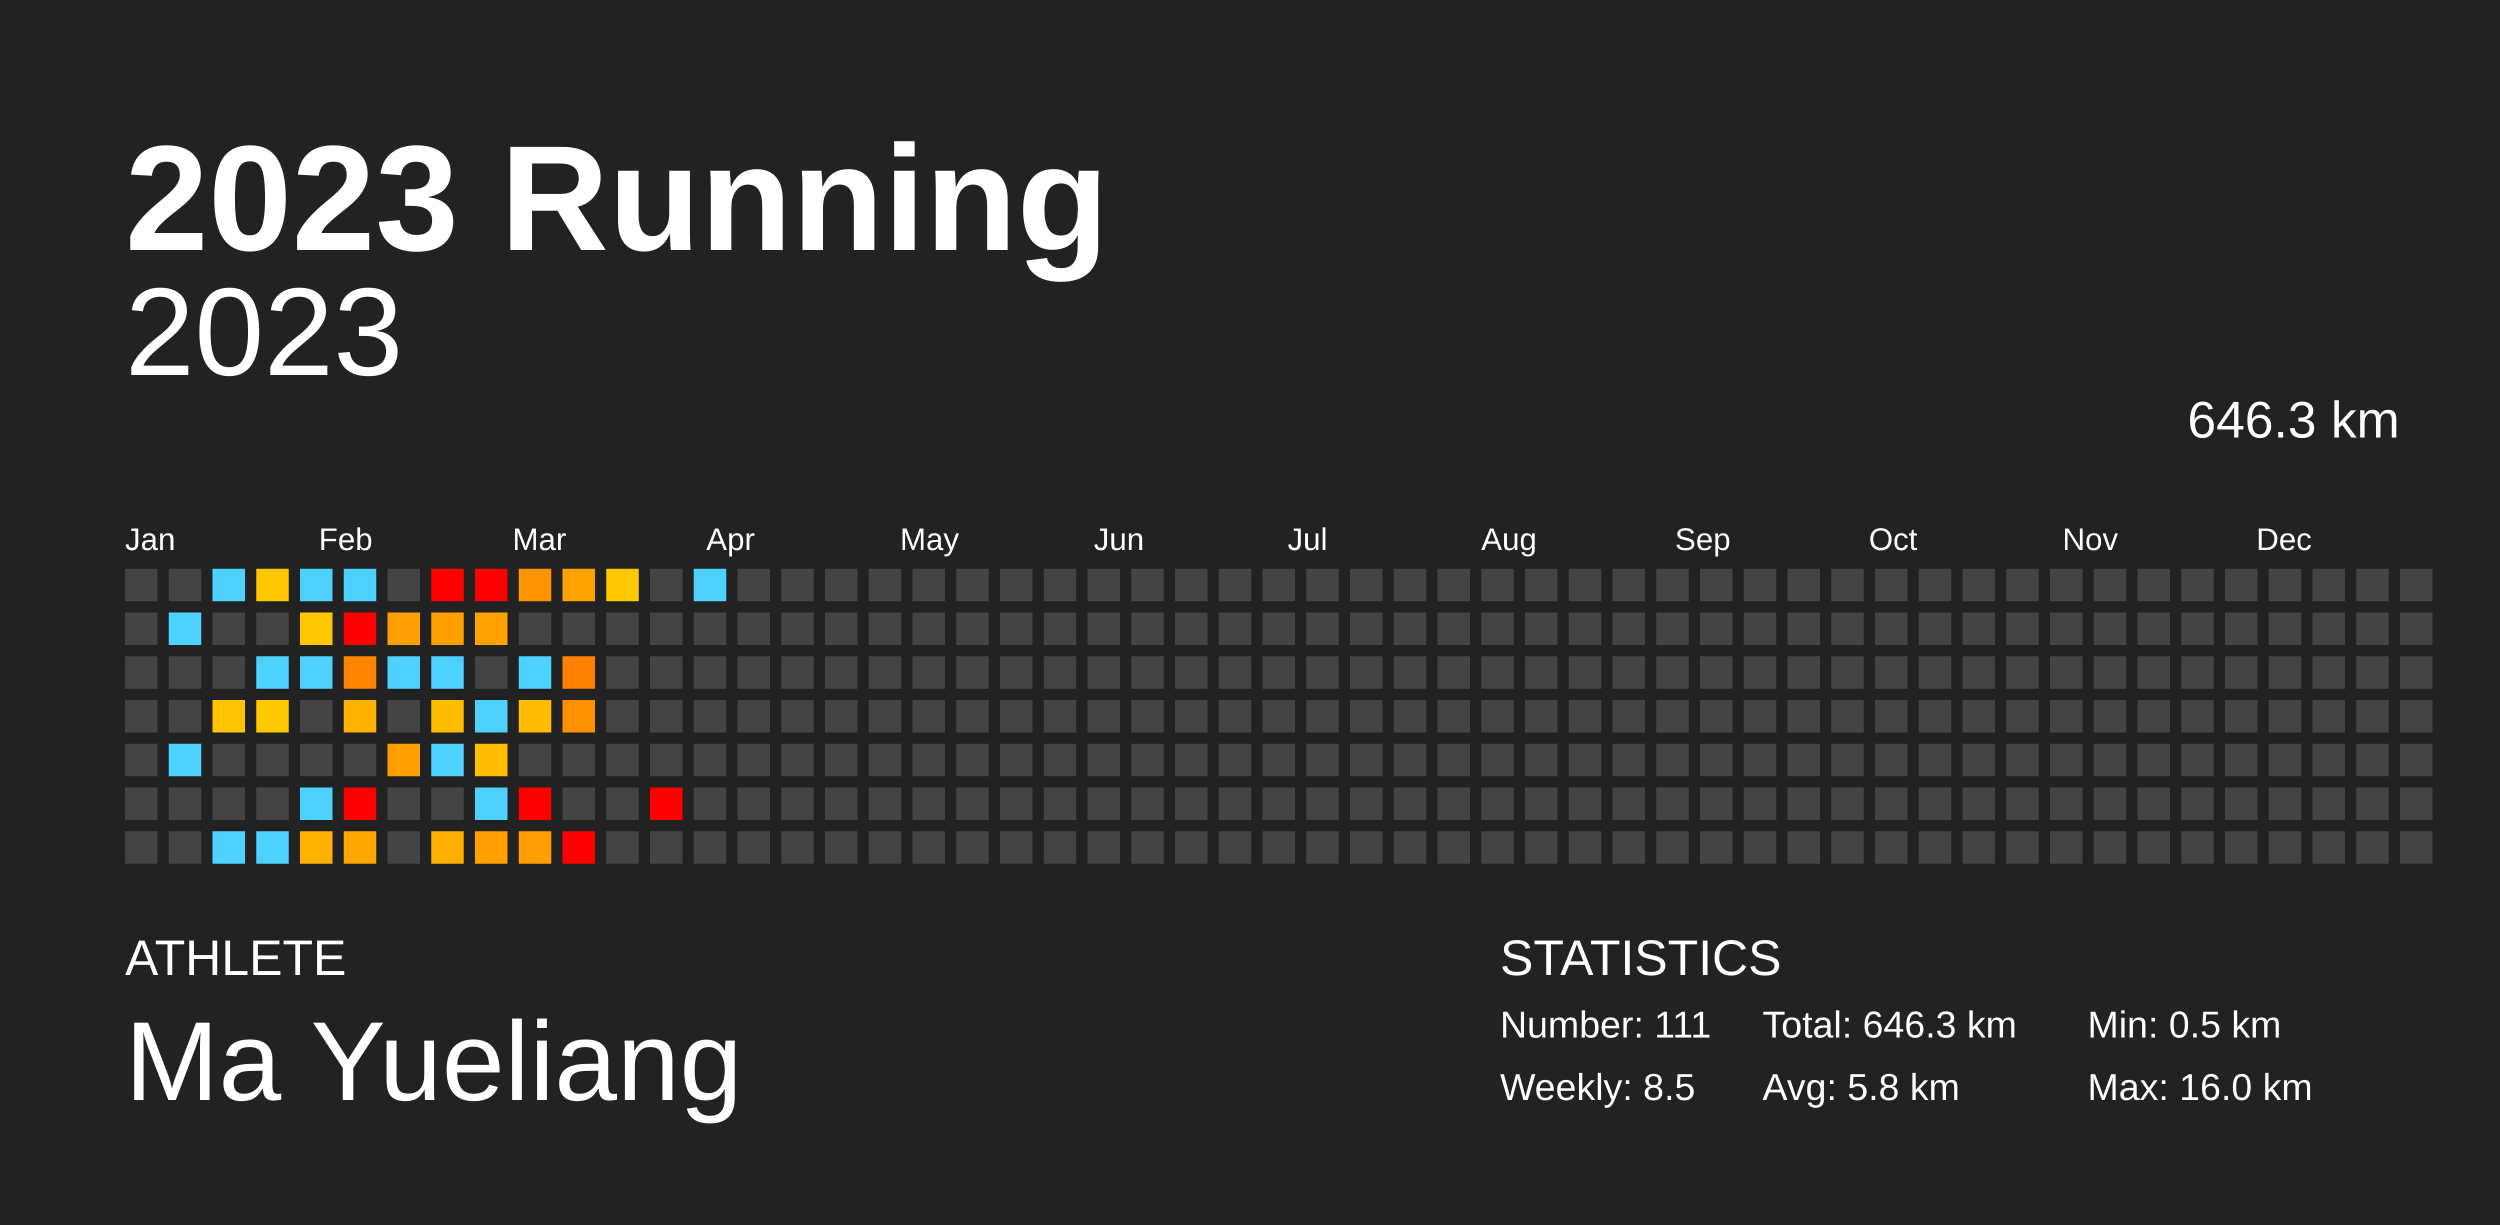
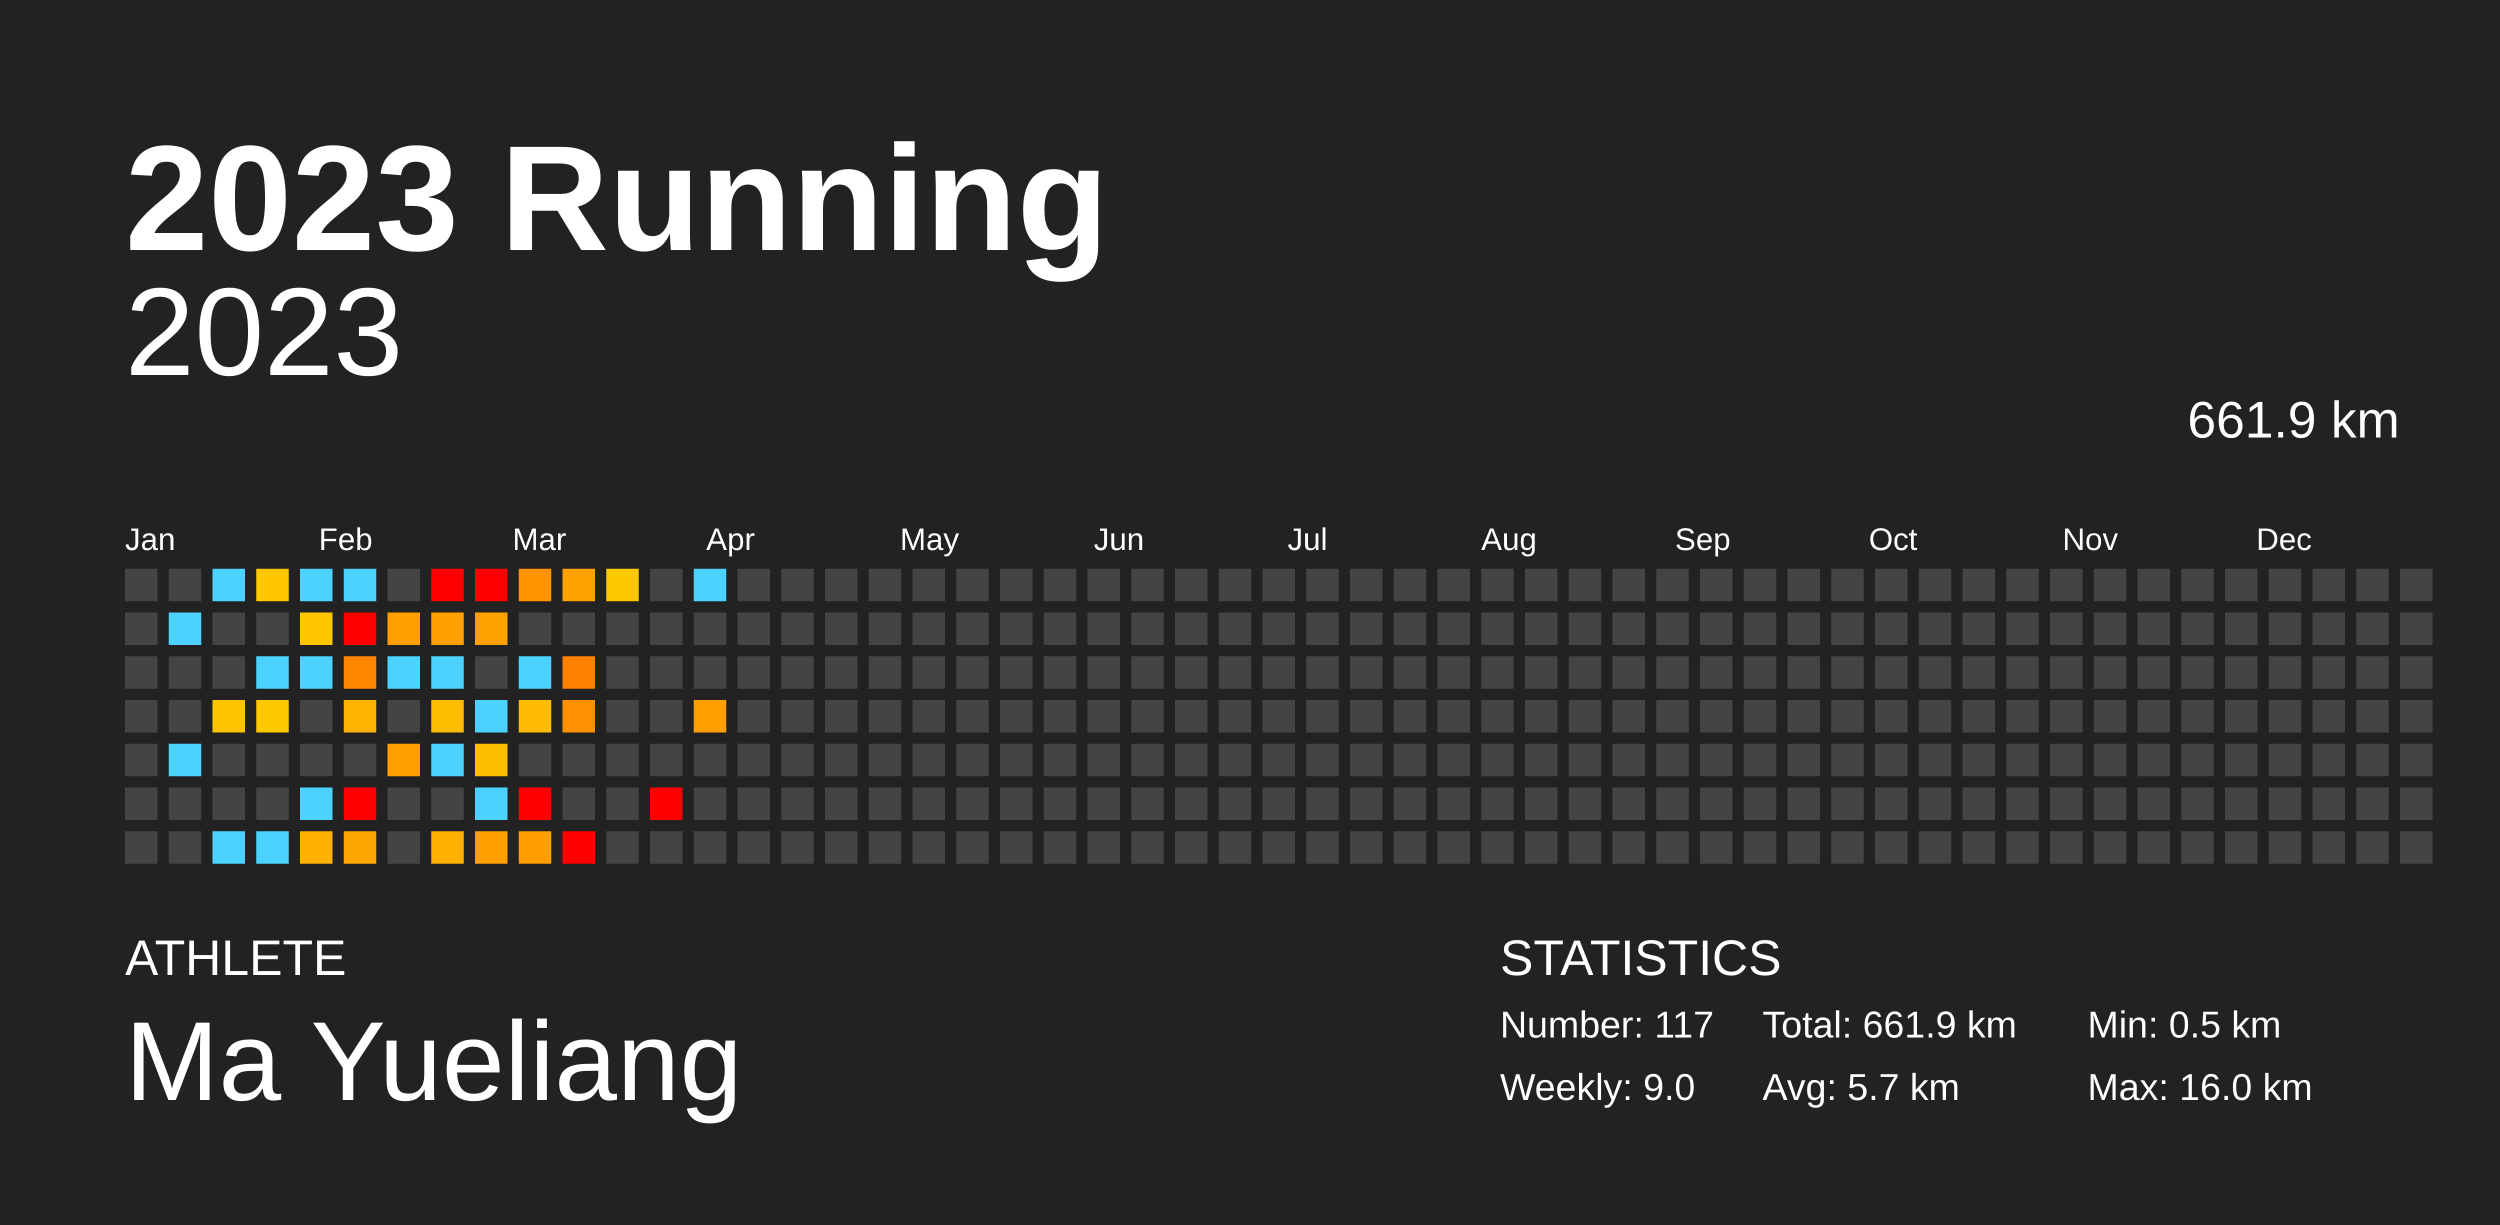
<svg xmlns="http://www.w3.org/2000/svg" baseProfile="full" height="98mm" version="1.1" viewBox="0,0,200,98" width="200mm">
  <defs />
  <rect fill="#222222" height="98" width="200" x="0" y="0" />
  <text fill="#FFFFFF" style="font-size:12px; font-family:Arial; font-weight:bold;" x="10" y="20">2023 Running</text>
  <text fill="#FFFFFF" style="font-size:4px; font-family:Arial" x="10" y="78">ATHLETE</text>
  <text fill="#FFFFFF" style="font-size:9px; font-family:Arial" x="10" y="88">Ma Yueliang</text>
  <text fill="#FFFFFF" style="font-size:4px; font-family:Arial" x="120" y="78">STATISTICS</text>
-   <text fill="#FFFFFF" style="font-size:3px; font-family:Arial" x="120" y="83">Number: 111</text>
-   <text fill="#FFFFFF" style="font-size:3px; font-family:Arial" x="120" y="88">Weekly: 8.5</text>
-   <text fill="#FFFFFF" style="font-size:3px; font-family:Arial" x="141" y="83">Total: 646.3 km</text>
-   <text fill="#FFFFFF" style="font-size:3px; font-family:Arial" x="141" y="88">Avg: 5.8 km</text>
+   <text fill="#FFFFFF" style="font-size:3px; font-family:Arial" x="120" y="83">Number: 117</text>
+   <text fill="#FFFFFF" style="font-size:3px; font-family:Arial" x="120" y="88">Weekly: 9.0</text>
+   <text fill="#FFFFFF" style="font-size:3px; font-family:Arial" x="141" y="83">Total: 661.9 km</text>
+   <text fill="#FFFFFF" style="font-size:3px; font-family:Arial" x="141" y="88">Avg: 5.7 km</text>
  <text fill="#FFFFFF" style="font-size:3px; font-family:Arial" x="167" y="83">Min: 0.5 km</text>
  <text fill="#FFFFFF" style="font-size:3px; font-family:Arial" x="167" y="88">Max: 16.0 km</text>
  <text alignment-baseline="hanging" fill="#FFFFFF" style="font-size:10.0px; font-family:Arial;" x="10" y="30">2023</text>
-   <text alignment-baseline="hanging" fill="#FFFFFF" style="font-size:4.125px; font-family:Arial;" x="175" y="35">646.3 km</text>
+   <text alignment-baseline="hanging" fill="#FFFFFF" style="font-size:4.125px; font-family:Arial;" x="175" y="35">661.9 km</text>
  <text fill="#FFFFFF" style="font-size:2.5px; font-family:Arial" x="10.0" y="44">Jan</text>
  <text fill="#FFFFFF" style="font-size:2.5px; font-family:Arial" x="25.5" y="44">Feb</text>
  <text fill="#FFFFFF" style="font-size:2.5px; font-family:Arial" x="41.0" y="44">Mar</text>
  <text fill="#FFFFFF" style="font-size:2.5px; font-family:Arial" x="56.5" y="44">Apr</text>
  <text fill="#FFFFFF" style="font-size:2.5px; font-family:Arial" x="72.0" y="44">May</text>
  <text fill="#FFFFFF" style="font-size:2.5px; font-family:Arial" x="87.5" y="44">Jun</text>
  <text fill="#FFFFFF" style="font-size:2.5px; font-family:Arial" x="103.0" y="44">Jul</text>
  <text fill="#FFFFFF" style="font-size:2.5px; font-family:Arial" x="118.5" y="44">Aug</text>
  <text fill="#FFFFFF" style="font-size:2.5px; font-family:Arial" x="134.0" y="44">Sep</text>
  <text fill="#FFFFFF" style="font-size:2.5px; font-family:Arial" x="149.5" y="44">Oct</text>
  <text fill="#FFFFFF" style="font-size:2.5px; font-family:Arial" x="165.0" y="44">Nov</text>
  <text fill="#FFFFFF" style="font-size:2.5px; font-family:Arial" x="180.5" y="44">Dec</text>
  <rect fill="#444444" height="2.6" width="2.6" x="10.0" y="45.5" />
  <rect fill="#444444" height="2.6" width="2.6" x="10.0" y="49.0" />
  <rect fill="#444444" height="2.6" width="2.6" x="10.0" y="52.5" />
  <rect fill="#444444" height="2.6" width="2.6" x="10.0" y="56.0" />
  <rect fill="#444444" height="2.6" width="2.6" x="10.0" y="59.5" />
  <rect fill="#444444" height="2.6" width="2.6" x="10.0" y="63.0" />
  <rect fill="#444444" height="2.6" width="2.6" x="10.0" y="66.5" />
  <rect fill="#444444" height="2.6" width="2.6" x="13.5" y="45.5" />
  <rect fill="#4dd2ff" height="2.6" width="2.6" x="13.5" y="49.0" />
  <rect fill="#444444" height="2.6" width="2.6" x="13.5" y="52.5" />
  <rect fill="#444444" height="2.6" width="2.6" x="13.5" y="56.0" />
  <rect fill="#4dd2ff" height="2.6" width="2.6" x="13.5" y="59.5" />
  <rect fill="#444444" height="2.6" width="2.6" x="13.5" y="63.0" />
  <rect fill="#444444" height="2.6" width="2.6" x="13.5" y="66.5" />
  <rect fill="#4dd2ff" height="2.6" width="2.6" x="17.0" y="45.5" />
  <rect fill="#444444" height="2.6" width="2.6" x="17.0" y="49.0" />
  <rect fill="#444444" height="2.6" width="2.6" x="17.0" y="52.5" />
  <rect fill="#ffc300" height="2.6" width="2.6" x="17.0" y="56.0" />
  <rect fill="#444444" height="2.6" width="2.6" x="17.0" y="59.5" />
  <rect fill="#444444" height="2.6" width="2.6" x="17.0" y="63.0" />
  <rect fill="#4dd2ff" height="2.6" width="2.6" x="17.0" y="66.5" />
  <rect fill="#ffc700" height="2.6" width="2.6" x="20.5" y="45.5" />
  <rect fill="#444444" height="2.6" width="2.6" x="20.5" y="49.0" />
  <rect fill="#4dd2ff" height="2.6" width="2.6" x="20.5" y="52.5" />
  <rect fill="#ffc900" height="2.6" width="2.6" x="20.5" y="56.0" />
  <rect fill="#444444" height="2.6" width="2.6" x="20.5" y="59.5" />
  <rect fill="#444444" height="2.6" width="2.6" x="20.5" y="63.0" />
  <rect fill="#4dd2ff" height="2.6" width="2.6" x="20.5" y="66.5" />
  <rect fill="#4dd2ff" height="2.6" width="2.6" x="24.0" y="45.5" />
  <rect fill="#ffc700" height="2.6" width="2.6" x="24.0" y="49.0" />
  <rect fill="#4dd2ff" height="2.6" width="2.6" x="24.0" y="52.5" />
  <rect fill="#444444" height="2.6" width="2.6" x="24.0" y="56.0" />
  <rect fill="#444444" height="2.6" width="2.6" x="24.0" y="59.5" />
  <rect fill="#4dd2ff" height="2.6" width="2.6" x="24.0" y="63.0" />
  <rect fill="#ffb000" height="2.6" width="2.6" x="24.0" y="66.5" />
  <rect fill="#4dd2ff" height="2.6" width="2.6" x="27.5" y="45.5" />
  <rect fill="red" height="2.6" width="2.6" x="27.5" y="49.0" />
  <rect fill="#ff8400" height="2.6" width="2.6" x="27.5" y="52.5" />
  <rect fill="#ffb300" height="2.6" width="2.6" x="27.5" y="56.0" />
  <rect fill="#444444" height="2.6" width="2.6" x="27.5" y="59.5" />
  <rect fill="red" height="2.6" width="2.6" x="27.5" y="63.0" />
  <rect fill="#ffa700" height="2.6" width="2.6" x="27.5" y="66.5" />
  <rect fill="#444444" height="2.6" width="2.6" x="31.0" y="45.5" />
  <rect fill="#ff9f00" height="2.6" width="2.6" x="31.0" y="49.0" />
  <rect fill="#4dd2ff" height="2.6" width="2.6" x="31.0" y="52.5" />
  <rect fill="#444444" height="2.6" width="2.6" x="31.0" y="56.0" />
  <rect fill="#ffa000" height="2.6" width="2.6" x="31.0" y="59.5" />
  <rect fill="#444444" height="2.6" width="2.6" x="31.0" y="63.0" />
  <rect fill="#444444" height="2.6" width="2.6" x="31.0" y="66.5" />
  <rect fill="red" height="2.6" width="2.6" x="34.5" y="45.5" />
  <rect fill="#ff9f00" height="2.6" width="2.6" x="34.5" y="49.0" />
  <rect fill="#4dd2ff" height="2.6" width="2.6" x="34.5" y="52.5" />
  <rect fill="#ffbd00" height="2.6" width="2.6" x="34.5" y="56.0" />
  <rect fill="#4dd2ff" height="2.6" width="2.6" x="34.5" y="59.5" />
  <rect fill="#444444" height="2.6" width="2.6" x="34.5" y="63.0" />
  <rect fill="#ffaf00" height="2.6" width="2.6" x="34.5" y="66.5" />
  <rect fill="red" height="2.6" width="2.6" x="38.0" y="45.5" />
  <rect fill="#ffa100" height="2.6" width="2.6" x="38.0" y="49.0" />
  <rect fill="#444444" height="2.6" width="2.6" x="38.0" y="52.5" />
  <rect fill="#4dd2ff" height="2.6" width="2.6" x="38.0" y="56.0" />
  <rect fill="#ffbd00" height="2.6" width="2.6" x="38.0" y="59.5" />
  <rect fill="#4dd2ff" height="2.6" width="2.6" x="38.0" y="63.0" />
  <rect fill="#ff9f00" height="2.6" width="2.6" x="38.0" y="66.5" />
  <rect fill="#ff9300" height="2.6" width="2.6" x="41.5" y="45.5" />
  <rect fill="#444444" height="2.6" width="2.6" x="41.5" y="49.0" />
  <rect fill="#4dd2ff" height="2.6" width="2.6" x="41.5" y="52.5" />
  <rect fill="#ffbc00" height="2.6" width="2.6" x="41.5" y="56.0" />
  <rect fill="#444444" height="2.6" width="2.6" x="41.5" y="59.5" />
  <rect fill="red" height="2.6" width="2.6" x="41.5" y="63.0" />
  <rect fill="#ff9e00" height="2.6" width="2.6" x="41.5" y="66.5" />
  <rect fill="#ffa200" height="2.6" width="2.6" x="45.0" y="45.5" />
  <rect fill="#444444" height="2.6" width="2.6" x="45.0" y="49.0" />
  <rect fill="#ff8100" height="2.6" width="2.6" x="45.0" y="52.5" />
  <rect fill="#ff9000" height="2.6" width="2.6" x="45.0" y="56.0" />
  <rect fill="#444444" height="2.6" width="2.6" x="45.0" y="59.5" />
  <rect fill="#444444" height="2.6" width="2.6" x="45.0" y="63.0" />
  <rect fill="red" height="2.6" width="2.6" x="45.0" y="66.5" />
  <rect fill="#ffc900" height="2.6" width="2.6" x="48.5" y="45.5" />
  <rect fill="#444444" height="2.6" width="2.6" x="48.5" y="49.0" />
  <rect fill="#444444" height="2.6" width="2.6" x="48.5" y="52.5" />
  <rect fill="#444444" height="2.6" width="2.6" x="48.5" y="56.0" />
  <rect fill="#444444" height="2.6" width="2.6" x="48.5" y="59.5" />
  <rect fill="#444444" height="2.6" width="2.6" x="48.5" y="63.0" />
  <rect fill="#444444" height="2.6" width="2.6" x="48.5" y="66.5" />
  <rect fill="#444444" height="2.6" width="2.6" x="52.0" y="45.5" />
  <rect fill="#444444" height="2.6" width="2.6" x="52.0" y="49.0" />
  <rect fill="#444444" height="2.6" width="2.6" x="52.0" y="52.5" />
  <rect fill="#444444" height="2.6" width="2.6" x="52.0" y="56.0" />
  <rect fill="#444444" height="2.6" width="2.6" x="52.0" y="59.5" />
  <rect fill="red" height="2.6" width="2.6" x="52.0" y="63.0" />
  <rect fill="#444444" height="2.6" width="2.6" x="52.0" y="66.5" />
  <rect fill="#4dd2ff" height="2.6" width="2.6" x="55.5" y="45.5" />
  <rect fill="#444444" height="2.6" width="2.6" x="55.5" y="49.0" />
  <rect fill="#444444" height="2.6" width="2.6" x="55.5" y="52.5" />
-   <rect fill="#444444" height="2.6" width="2.6" x="55.5" y="56.0" />
+   <rect fill="#ffa000" height="2.6" width="2.6" x="55.5" y="56.0" />
  <rect fill="#444444" height="2.6" width="2.6" x="55.5" y="59.5" />
  <rect fill="#444444" height="2.6" width="2.6" x="55.5" y="63.0" />
  <rect fill="#444444" height="2.6" width="2.6" x="55.5" y="66.5" />
  <rect fill="#444444" height="2.6" width="2.6" x="59.0" y="45.5" />
  <rect fill="#444444" height="2.6" width="2.6" x="59.0" y="49.0" />
  <rect fill="#444444" height="2.6" width="2.6" x="59.0" y="52.5" />
  <rect fill="#444444" height="2.6" width="2.6" x="59.0" y="56.0" />
  <rect fill="#444444" height="2.6" width="2.6" x="59.0" y="59.5" />
  <rect fill="#444444" height="2.6" width="2.6" x="59.0" y="63.0" />
  <rect fill="#444444" height="2.6" width="2.6" x="59.0" y="66.5" />
  <rect fill="#444444" height="2.6" width="2.6" x="62.5" y="45.5" />
  <rect fill="#444444" height="2.6" width="2.6" x="62.5" y="49.0" />
  <rect fill="#444444" height="2.6" width="2.6" x="62.5" y="52.5" />
  <rect fill="#444444" height="2.6" width="2.6" x="62.5" y="56.0" />
  <rect fill="#444444" height="2.6" width="2.6" x="62.5" y="59.5" />
  <rect fill="#444444" height="2.6" width="2.6" x="62.5" y="63.0" />
  <rect fill="#444444" height="2.6" width="2.6" x="62.5" y="66.5" />
  <rect fill="#444444" height="2.6" width="2.6" x="66.0" y="45.5" />
  <rect fill="#444444" height="2.6" width="2.6" x="66.0" y="49.0" />
  <rect fill="#444444" height="2.6" width="2.6" x="66.0" y="52.5" />
  <rect fill="#444444" height="2.6" width="2.6" x="66.0" y="56.0" />
  <rect fill="#444444" height="2.6" width="2.6" x="66.0" y="59.5" />
  <rect fill="#444444" height="2.6" width="2.6" x="66.0" y="63.0" />
  <rect fill="#444444" height="2.6" width="2.6" x="66.0" y="66.5" />
  <rect fill="#444444" height="2.6" width="2.6" x="69.5" y="45.5" />
  <rect fill="#444444" height="2.6" width="2.6" x="69.5" y="49.0" />
  <rect fill="#444444" height="2.6" width="2.6" x="69.5" y="52.5" />
  <rect fill="#444444" height="2.6" width="2.6" x="69.5" y="56.0" />
  <rect fill="#444444" height="2.6" width="2.6" x="69.5" y="59.5" />
  <rect fill="#444444" height="2.6" width="2.6" x="69.5" y="63.0" />
  <rect fill="#444444" height="2.6" width="2.6" x="69.5" y="66.5" />
  <rect fill="#444444" height="2.6" width="2.6" x="73.0" y="45.5" />
  <rect fill="#444444" height="2.6" width="2.6" x="73.0" y="49.0" />
  <rect fill="#444444" height="2.6" width="2.6" x="73.0" y="52.5" />
  <rect fill="#444444" height="2.6" width="2.6" x="73.0" y="56.0" />
  <rect fill="#444444" height="2.6" width="2.6" x="73.0" y="59.5" />
  <rect fill="#444444" height="2.6" width="2.6" x="73.0" y="63.0" />
  <rect fill="#444444" height="2.6" width="2.6" x="73.0" y="66.5" />
  <rect fill="#444444" height="2.6" width="2.6" x="76.5" y="45.5" />
  <rect fill="#444444" height="2.6" width="2.6" x="76.5" y="49.0" />
  <rect fill="#444444" height="2.6" width="2.6" x="76.5" y="52.5" />
  <rect fill="#444444" height="2.6" width="2.6" x="76.5" y="56.0" />
  <rect fill="#444444" height="2.6" width="2.6" x="76.5" y="59.5" />
  <rect fill="#444444" height="2.6" width="2.6" x="76.5" y="63.0" />
  <rect fill="#444444" height="2.6" width="2.6" x="76.5" y="66.5" />
  <rect fill="#444444" height="2.6" width="2.6" x="80.0" y="45.5" />
  <rect fill="#444444" height="2.6" width="2.6" x="80.0" y="49.0" />
  <rect fill="#444444" height="2.6" width="2.6" x="80.0" y="52.5" />
  <rect fill="#444444" height="2.6" width="2.6" x="80.0" y="56.0" />
  <rect fill="#444444" height="2.6" width="2.6" x="80.0" y="59.5" />
  <rect fill="#444444" height="2.6" width="2.6" x="80.0" y="63.0" />
  <rect fill="#444444" height="2.6" width="2.6" x="80.0" y="66.5" />
  <rect fill="#444444" height="2.6" width="2.6" x="83.5" y="45.5" />
  <rect fill="#444444" height="2.6" width="2.6" x="83.5" y="49.0" />
  <rect fill="#444444" height="2.6" width="2.6" x="83.5" y="52.5" />
  <rect fill="#444444" height="2.6" width="2.6" x="83.5" y="56.0" />
  <rect fill="#444444" height="2.6" width="2.6" x="83.5" y="59.5" />
  <rect fill="#444444" height="2.6" width="2.6" x="83.5" y="63.0" />
  <rect fill="#444444" height="2.6" width="2.6" x="83.5" y="66.5" />
  <rect fill="#444444" height="2.6" width="2.6" x="87.0" y="45.5" />
  <rect fill="#444444" height="2.6" width="2.6" x="87.0" y="49.0" />
  <rect fill="#444444" height="2.6" width="2.6" x="87.0" y="52.5" />
  <rect fill="#444444" height="2.6" width="2.6" x="87.0" y="56.0" />
  <rect fill="#444444" height="2.6" width="2.6" x="87.0" y="59.5" />
  <rect fill="#444444" height="2.6" width="2.6" x="87.0" y="63.0" />
  <rect fill="#444444" height="2.6" width="2.6" x="87.0" y="66.5" />
  <rect fill="#444444" height="2.6" width="2.6" x="90.5" y="45.5" />
  <rect fill="#444444" height="2.6" width="2.6" x="90.5" y="49.0" />
  <rect fill="#444444" height="2.6" width="2.6" x="90.5" y="52.5" />
  <rect fill="#444444" height="2.6" width="2.6" x="90.5" y="56.0" />
  <rect fill="#444444" height="2.6" width="2.6" x="90.5" y="59.5" />
  <rect fill="#444444" height="2.6" width="2.6" x="90.5" y="63.0" />
  <rect fill="#444444" height="2.6" width="2.6" x="90.5" y="66.5" />
  <rect fill="#444444" height="2.6" width="2.6" x="94.0" y="45.5" />
  <rect fill="#444444" height="2.6" width="2.6" x="94.0" y="49.0" />
  <rect fill="#444444" height="2.6" width="2.6" x="94.0" y="52.5" />
  <rect fill="#444444" height="2.6" width="2.6" x="94.0" y="56.0" />
  <rect fill="#444444" height="2.6" width="2.6" x="94.0" y="59.5" />
  <rect fill="#444444" height="2.6" width="2.6" x="94.0" y="63.0" />
  <rect fill="#444444" height="2.6" width="2.6" x="94.0" y="66.5" />
  <rect fill="#444444" height="2.6" width="2.6" x="97.5" y="45.5" />
  <rect fill="#444444" height="2.6" width="2.6" x="97.5" y="49.0" />
  <rect fill="#444444" height="2.6" width="2.6" x="97.5" y="52.5" />
  <rect fill="#444444" height="2.6" width="2.6" x="97.5" y="56.0" />
  <rect fill="#444444" height="2.6" width="2.6" x="97.5" y="59.5" />
  <rect fill="#444444" height="2.6" width="2.6" x="97.5" y="63.0" />
  <rect fill="#444444" height="2.6" width="2.6" x="97.5" y="66.5" />
  <rect fill="#444444" height="2.6" width="2.6" x="101.0" y="45.5" />
  <rect fill="#444444" height="2.6" width="2.6" x="101.0" y="49.0" />
  <rect fill="#444444" height="2.6" width="2.6" x="101.0" y="52.5" />
  <rect fill="#444444" height="2.6" width="2.6" x="101.0" y="56.0" />
  <rect fill="#444444" height="2.6" width="2.6" x="101.0" y="59.5" />
  <rect fill="#444444" height="2.6" width="2.6" x="101.0" y="63.0" />
  <rect fill="#444444" height="2.6" width="2.6" x="101.0" y="66.5" />
  <rect fill="#444444" height="2.6" width="2.6" x="104.5" y="45.5" />
  <rect fill="#444444" height="2.6" width="2.6" x="104.5" y="49.0" />
  <rect fill="#444444" height="2.6" width="2.6" x="104.5" y="52.5" />
  <rect fill="#444444" height="2.6" width="2.6" x="104.5" y="56.0" />
  <rect fill="#444444" height="2.6" width="2.6" x="104.5" y="59.5" />
  <rect fill="#444444" height="2.6" width="2.6" x="104.5" y="63.0" />
  <rect fill="#444444" height="2.6" width="2.6" x="104.5" y="66.5" />
  <rect fill="#444444" height="2.6" width="2.6" x="108.0" y="45.5" />
  <rect fill="#444444" height="2.6" width="2.6" x="108.0" y="49.0" />
  <rect fill="#444444" height="2.6" width="2.6" x="108.0" y="52.5" />
  <rect fill="#444444" height="2.6" width="2.6" x="108.0" y="56.0" />
  <rect fill="#444444" height="2.6" width="2.6" x="108.0" y="59.5" />
  <rect fill="#444444" height="2.6" width="2.6" x="108.0" y="63.0" />
  <rect fill="#444444" height="2.6" width="2.6" x="108.0" y="66.5" />
  <rect fill="#444444" height="2.6" width="2.6" x="111.5" y="45.5" />
  <rect fill="#444444" height="2.6" width="2.6" x="111.5" y="49.0" />
  <rect fill="#444444" height="2.6" width="2.6" x="111.5" y="52.5" />
  <rect fill="#444444" height="2.6" width="2.6" x="111.5" y="56.0" />
  <rect fill="#444444" height="2.6" width="2.6" x="111.5" y="59.5" />
  <rect fill="#444444" height="2.6" width="2.6" x="111.5" y="63.0" />
  <rect fill="#444444" height="2.6" width="2.6" x="111.5" y="66.5" />
  <rect fill="#444444" height="2.6" width="2.6" x="115.0" y="45.5" />
  <rect fill="#444444" height="2.6" width="2.6" x="115.0" y="49.0" />
  <rect fill="#444444" height="2.6" width="2.6" x="115.0" y="52.5" />
  <rect fill="#444444" height="2.6" width="2.6" x="115.0" y="56.0" />
  <rect fill="#444444" height="2.6" width="2.6" x="115.0" y="59.5" />
  <rect fill="#444444" height="2.6" width="2.6" x="115.0" y="63.0" />
  <rect fill="#444444" height="2.6" width="2.6" x="115.0" y="66.5" />
  <rect fill="#444444" height="2.6" width="2.6" x="118.5" y="45.5" />
  <rect fill="#444444" height="2.6" width="2.6" x="118.5" y="49.0" />
  <rect fill="#444444" height="2.6" width="2.6" x="118.5" y="52.5" />
  <rect fill="#444444" height="2.6" width="2.6" x="118.5" y="56.0" />
  <rect fill="#444444" height="2.6" width="2.6" x="118.5" y="59.5" />
  <rect fill="#444444" height="2.6" width="2.6" x="118.5" y="63.0" />
  <rect fill="#444444" height="2.6" width="2.6" x="118.5" y="66.5" />
  <rect fill="#444444" height="2.6" width="2.6" x="122.0" y="45.5" />
  <rect fill="#444444" height="2.6" width="2.6" x="122.0" y="49.0" />
  <rect fill="#444444" height="2.6" width="2.6" x="122.0" y="52.5" />
  <rect fill="#444444" height="2.6" width="2.6" x="122.0" y="56.0" />
  <rect fill="#444444" height="2.6" width="2.6" x="122.0" y="59.5" />
  <rect fill="#444444" height="2.6" width="2.6" x="122.0" y="63.0" />
  <rect fill="#444444" height="2.6" width="2.6" x="122.0" y="66.5" />
  <rect fill="#444444" height="2.6" width="2.6" x="125.5" y="45.5" />
  <rect fill="#444444" height="2.6" width="2.6" x="125.5" y="49.0" />
  <rect fill="#444444" height="2.6" width="2.6" x="125.5" y="52.5" />
  <rect fill="#444444" height="2.6" width="2.6" x="125.5" y="56.0" />
  <rect fill="#444444" height="2.6" width="2.6" x="125.5" y="59.5" />
  <rect fill="#444444" height="2.6" width="2.6" x="125.5" y="63.0" />
  <rect fill="#444444" height="2.6" width="2.6" x="125.5" y="66.5" />
  <rect fill="#444444" height="2.6" width="2.6" x="129.0" y="45.5" />
  <rect fill="#444444" height="2.6" width="2.6" x="129.0" y="49.0" />
  <rect fill="#444444" height="2.6" width="2.6" x="129.0" y="52.5" />
  <rect fill="#444444" height="2.6" width="2.6" x="129.0" y="56.0" />
  <rect fill="#444444" height="2.6" width="2.6" x="129.0" y="59.5" />
  <rect fill="#444444" height="2.6" width="2.6" x="129.0" y="63.0" />
  <rect fill="#444444" height="2.6" width="2.6" x="129.0" y="66.5" />
  <rect fill="#444444" height="2.6" width="2.6" x="132.5" y="45.5" />
  <rect fill="#444444" height="2.6" width="2.6" x="132.5" y="49.0" />
  <rect fill="#444444" height="2.6" width="2.6" x="132.5" y="52.5" />
  <rect fill="#444444" height="2.6" width="2.6" x="132.5" y="56.0" />
  <rect fill="#444444" height="2.6" width="2.6" x="132.5" y="59.5" />
  <rect fill="#444444" height="2.6" width="2.6" x="132.5" y="63.0" />
  <rect fill="#444444" height="2.6" width="2.6" x="132.5" y="66.5" />
  <rect fill="#444444" height="2.6" width="2.6" x="136.0" y="45.5" />
  <rect fill="#444444" height="2.6" width="2.6" x="136.0" y="49.0" />
  <rect fill="#444444" height="2.6" width="2.6" x="136.0" y="52.5" />
  <rect fill="#444444" height="2.6" width="2.6" x="136.0" y="56.0" />
  <rect fill="#444444" height="2.6" width="2.6" x="136.0" y="59.5" />
  <rect fill="#444444" height="2.6" width="2.6" x="136.0" y="63.0" />
  <rect fill="#444444" height="2.6" width="2.6" x="136.0" y="66.5" />
  <rect fill="#444444" height="2.6" width="2.6" x="139.5" y="45.5" />
  <rect fill="#444444" height="2.6" width="2.6" x="139.5" y="49.0" />
  <rect fill="#444444" height="2.6" width="2.6" x="139.5" y="52.5" />
  <rect fill="#444444" height="2.6" width="2.6" x="139.5" y="56.0" />
  <rect fill="#444444" height="2.6" width="2.6" x="139.5" y="59.5" />
  <rect fill="#444444" height="2.6" width="2.6" x="139.5" y="63.0" />
  <rect fill="#444444" height="2.6" width="2.6" x="139.5" y="66.5" />
  <rect fill="#444444" height="2.6" width="2.6" x="143.0" y="45.5" />
  <rect fill="#444444" height="2.6" width="2.6" x="143.0" y="49.0" />
  <rect fill="#444444" height="2.6" width="2.6" x="143.0" y="52.5" />
  <rect fill="#444444" height="2.6" width="2.6" x="143.0" y="56.0" />
  <rect fill="#444444" height="2.6" width="2.6" x="143.0" y="59.5" />
  <rect fill="#444444" height="2.6" width="2.6" x="143.0" y="63.0" />
  <rect fill="#444444" height="2.6" width="2.6" x="143.0" y="66.5" />
  <rect fill="#444444" height="2.6" width="2.6" x="146.5" y="45.5" />
  <rect fill="#444444" height="2.6" width="2.6" x="146.5" y="49.0" />
  <rect fill="#444444" height="2.6" width="2.6" x="146.5" y="52.5" />
  <rect fill="#444444" height="2.6" width="2.6" x="146.5" y="56.0" />
  <rect fill="#444444" height="2.6" width="2.6" x="146.5" y="59.5" />
  <rect fill="#444444" height="2.6" width="2.6" x="146.5" y="63.0" />
  <rect fill="#444444" height="2.6" width="2.6" x="146.5" y="66.5" />
  <rect fill="#444444" height="2.6" width="2.6" x="150.0" y="45.5" />
  <rect fill="#444444" height="2.6" width="2.6" x="150.0" y="49.0" />
  <rect fill="#444444" height="2.6" width="2.6" x="150.0" y="52.5" />
  <rect fill="#444444" height="2.6" width="2.6" x="150.0" y="56.0" />
  <rect fill="#444444" height="2.6" width="2.6" x="150.0" y="59.5" />
  <rect fill="#444444" height="2.6" width="2.6" x="150.0" y="63.0" />
  <rect fill="#444444" height="2.6" width="2.6" x="150.0" y="66.5" />
  <rect fill="#444444" height="2.6" width="2.6" x="153.5" y="45.5" />
  <rect fill="#444444" height="2.6" width="2.6" x="153.5" y="49.0" />
  <rect fill="#444444" height="2.6" width="2.6" x="153.5" y="52.5" />
  <rect fill="#444444" height="2.6" width="2.6" x="153.5" y="56.0" />
  <rect fill="#444444" height="2.6" width="2.6" x="153.5" y="59.5" />
  <rect fill="#444444" height="2.6" width="2.6" x="153.5" y="63.0" />
  <rect fill="#444444" height="2.6" width="2.6" x="153.5" y="66.5" />
  <rect fill="#444444" height="2.6" width="2.6" x="157.0" y="45.5" />
  <rect fill="#444444" height="2.6" width="2.6" x="157.0" y="49.0" />
  <rect fill="#444444" height="2.6" width="2.6" x="157.0" y="52.5" />
  <rect fill="#444444" height="2.6" width="2.6" x="157.0" y="56.0" />
  <rect fill="#444444" height="2.6" width="2.6" x="157.0" y="59.5" />
  <rect fill="#444444" height="2.6" width="2.6" x="157.0" y="63.0" />
  <rect fill="#444444" height="2.6" width="2.6" x="157.0" y="66.5" />
  <rect fill="#444444" height="2.6" width="2.6" x="160.5" y="45.5" />
  <rect fill="#444444" height="2.6" width="2.6" x="160.5" y="49.0" />
  <rect fill="#444444" height="2.6" width="2.6" x="160.5" y="52.5" />
  <rect fill="#444444" height="2.6" width="2.6" x="160.5" y="56.0" />
  <rect fill="#444444" height="2.6" width="2.6" x="160.5" y="59.5" />
  <rect fill="#444444" height="2.6" width="2.6" x="160.5" y="63.0" />
  <rect fill="#444444" height="2.6" width="2.6" x="160.5" y="66.5" />
  <rect fill="#444444" height="2.6" width="2.6" x="164.0" y="45.5" />
  <rect fill="#444444" height="2.6" width="2.6" x="164.0" y="49.0" />
  <rect fill="#444444" height="2.6" width="2.6" x="164.0" y="52.5" />
  <rect fill="#444444" height="2.6" width="2.6" x="164.0" y="56.0" />
  <rect fill="#444444" height="2.6" width="2.6" x="164.0" y="59.5" />
  <rect fill="#444444" height="2.6" width="2.6" x="164.0" y="63.0" />
  <rect fill="#444444" height="2.6" width="2.6" x="164.0" y="66.5" />
  <rect fill="#444444" height="2.6" width="2.6" x="167.5" y="45.5" />
  <rect fill="#444444" height="2.6" width="2.6" x="167.5" y="49.0" />
  <rect fill="#444444" height="2.6" width="2.6" x="167.5" y="52.5" />
  <rect fill="#444444" height="2.6" width="2.6" x="167.5" y="56.0" />
  <rect fill="#444444" height="2.6" width="2.6" x="167.5" y="59.5" />
  <rect fill="#444444" height="2.6" width="2.6" x="167.5" y="63.0" />
  <rect fill="#444444" height="2.6" width="2.6" x="167.5" y="66.5" />
  <rect fill="#444444" height="2.6" width="2.6" x="171.0" y="45.5" />
  <rect fill="#444444" height="2.6" width="2.6" x="171.0" y="49.0" />
  <rect fill="#444444" height="2.6" width="2.6" x="171.0" y="52.5" />
  <rect fill="#444444" height="2.6" width="2.6" x="171.0" y="56.0" />
  <rect fill="#444444" height="2.6" width="2.6" x="171.0" y="59.5" />
  <rect fill="#444444" height="2.6" width="2.6" x="171.0" y="63.0" />
  <rect fill="#444444" height="2.6" width="2.6" x="171.0" y="66.5" />
  <rect fill="#444444" height="2.6" width="2.6" x="174.5" y="45.5" />
  <rect fill="#444444" height="2.6" width="2.6" x="174.5" y="49.0" />
  <rect fill="#444444" height="2.6" width="2.6" x="174.5" y="52.5" />
  <rect fill="#444444" height="2.6" width="2.6" x="174.5" y="56.0" />
  <rect fill="#444444" height="2.6" width="2.6" x="174.5" y="59.5" />
  <rect fill="#444444" height="2.6" width="2.6" x="174.5" y="63.0" />
  <rect fill="#444444" height="2.6" width="2.6" x="174.5" y="66.5" />
  <rect fill="#444444" height="2.6" width="2.6" x="178.0" y="45.5" />
  <rect fill="#444444" height="2.6" width="2.6" x="178.0" y="49.0" />
  <rect fill="#444444" height="2.6" width="2.6" x="178.0" y="52.5" />
  <rect fill="#444444" height="2.6" width="2.6" x="178.0" y="56.0" />
  <rect fill="#444444" height="2.6" width="2.6" x="178.0" y="59.5" />
  <rect fill="#444444" height="2.6" width="2.6" x="178.0" y="63.0" />
  <rect fill="#444444" height="2.6" width="2.6" x="178.0" y="66.5" />
  <rect fill="#444444" height="2.6" width="2.6" x="181.5" y="45.5" />
  <rect fill="#444444" height="2.6" width="2.6" x="181.5" y="49.0" />
  <rect fill="#444444" height="2.6" width="2.6" x="181.5" y="52.5" />
  <rect fill="#444444" height="2.6" width="2.6" x="181.5" y="56.0" />
  <rect fill="#444444" height="2.6" width="2.6" x="181.5" y="59.5" />
  <rect fill="#444444" height="2.6" width="2.6" x="181.5" y="63.0" />
  <rect fill="#444444" height="2.6" width="2.6" x="181.5" y="66.5" />
  <rect fill="#444444" height="2.6" width="2.6" x="185.0" y="45.5" />
  <rect fill="#444444" height="2.6" width="2.6" x="185.0" y="49.0" />
  <rect fill="#444444" height="2.6" width="2.6" x="185.0" y="52.5" />
  <rect fill="#444444" height="2.6" width="2.6" x="185.0" y="56.0" />
  <rect fill="#444444" height="2.6" width="2.6" x="185.0" y="59.5" />
  <rect fill="#444444" height="2.6" width="2.6" x="185.0" y="63.0" />
  <rect fill="#444444" height="2.6" width="2.6" x="185.0" y="66.5" />
  <rect fill="#444444" height="2.6" width="2.6" x="188.5" y="45.5" />
  <rect fill="#444444" height="2.6" width="2.6" x="188.5" y="49.0" />
  <rect fill="#444444" height="2.6" width="2.6" x="188.5" y="52.5" />
  <rect fill="#444444" height="2.6" width="2.6" x="188.5" y="56.0" />
  <rect fill="#444444" height="2.6" width="2.6" x="188.5" y="59.5" />
  <rect fill="#444444" height="2.6" width="2.6" x="188.5" y="63.0" />
  <rect fill="#444444" height="2.6" width="2.6" x="188.5" y="66.5" />
  <rect fill="#444444" height="2.6" width="2.6" x="192.0" y="45.5" />
  <rect fill="#444444" height="2.6" width="2.6" x="192.0" y="49.0" />
  <rect fill="#444444" height="2.6" width="2.6" x="192.0" y="52.5" />
  <rect fill="#444444" height="2.6" width="2.6" x="192.0" y="56.0" />
  <rect fill="#444444" height="2.6" width="2.6" x="192.0" y="59.5" />
  <rect fill="#444444" height="2.6" width="2.6" x="192.0" y="63.0" />
  <rect fill="#444444" height="2.6" width="2.6" x="192.0" y="66.5" />
</svg>
